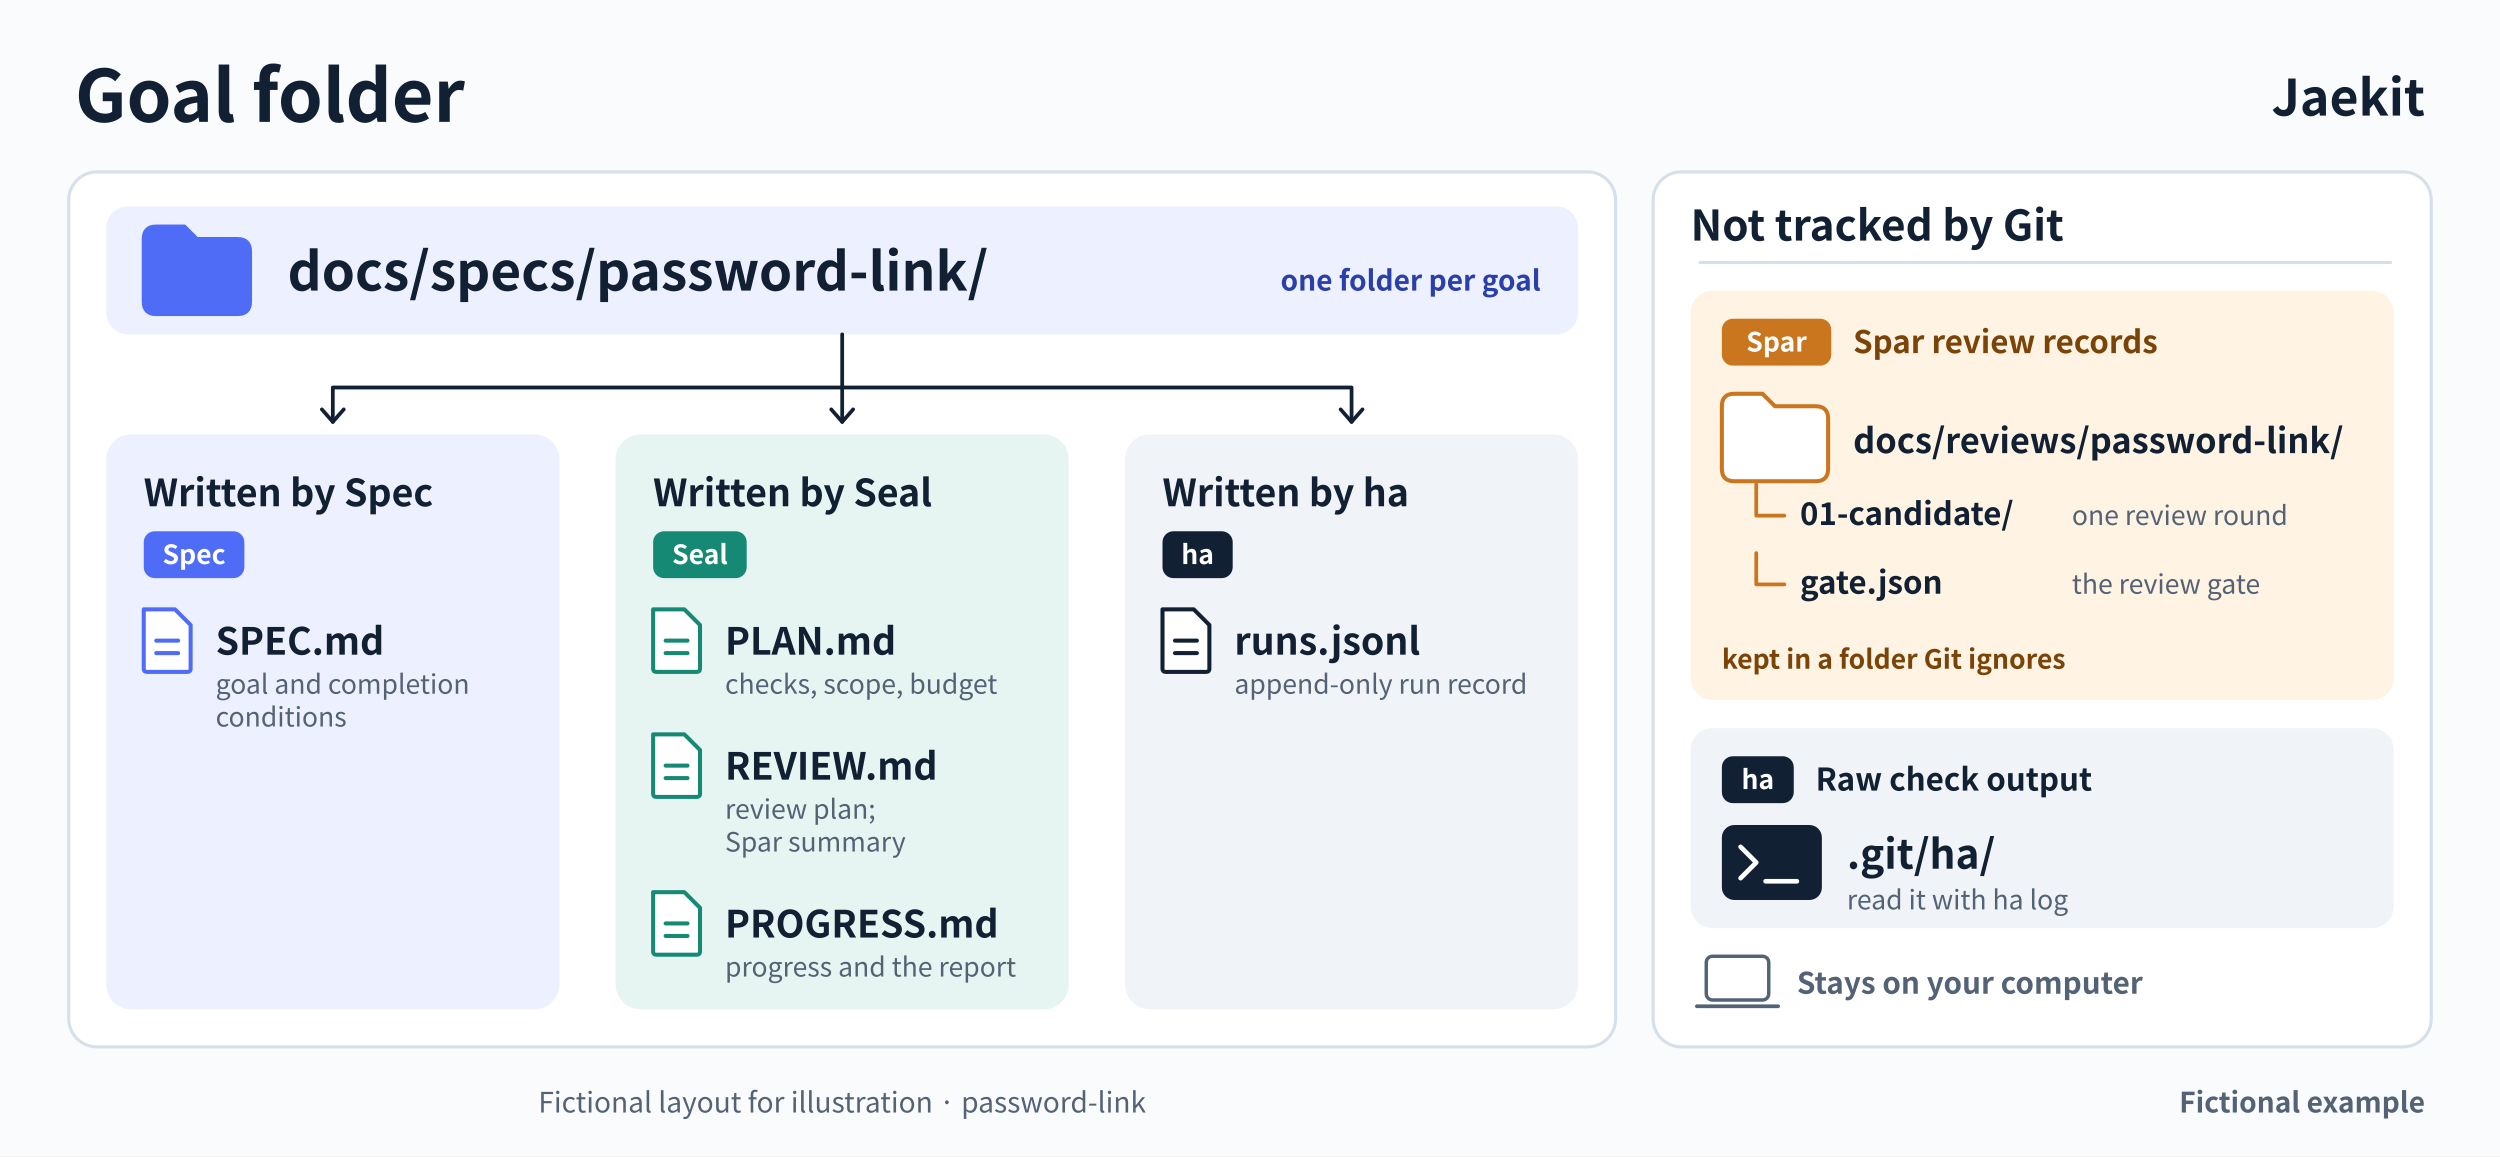
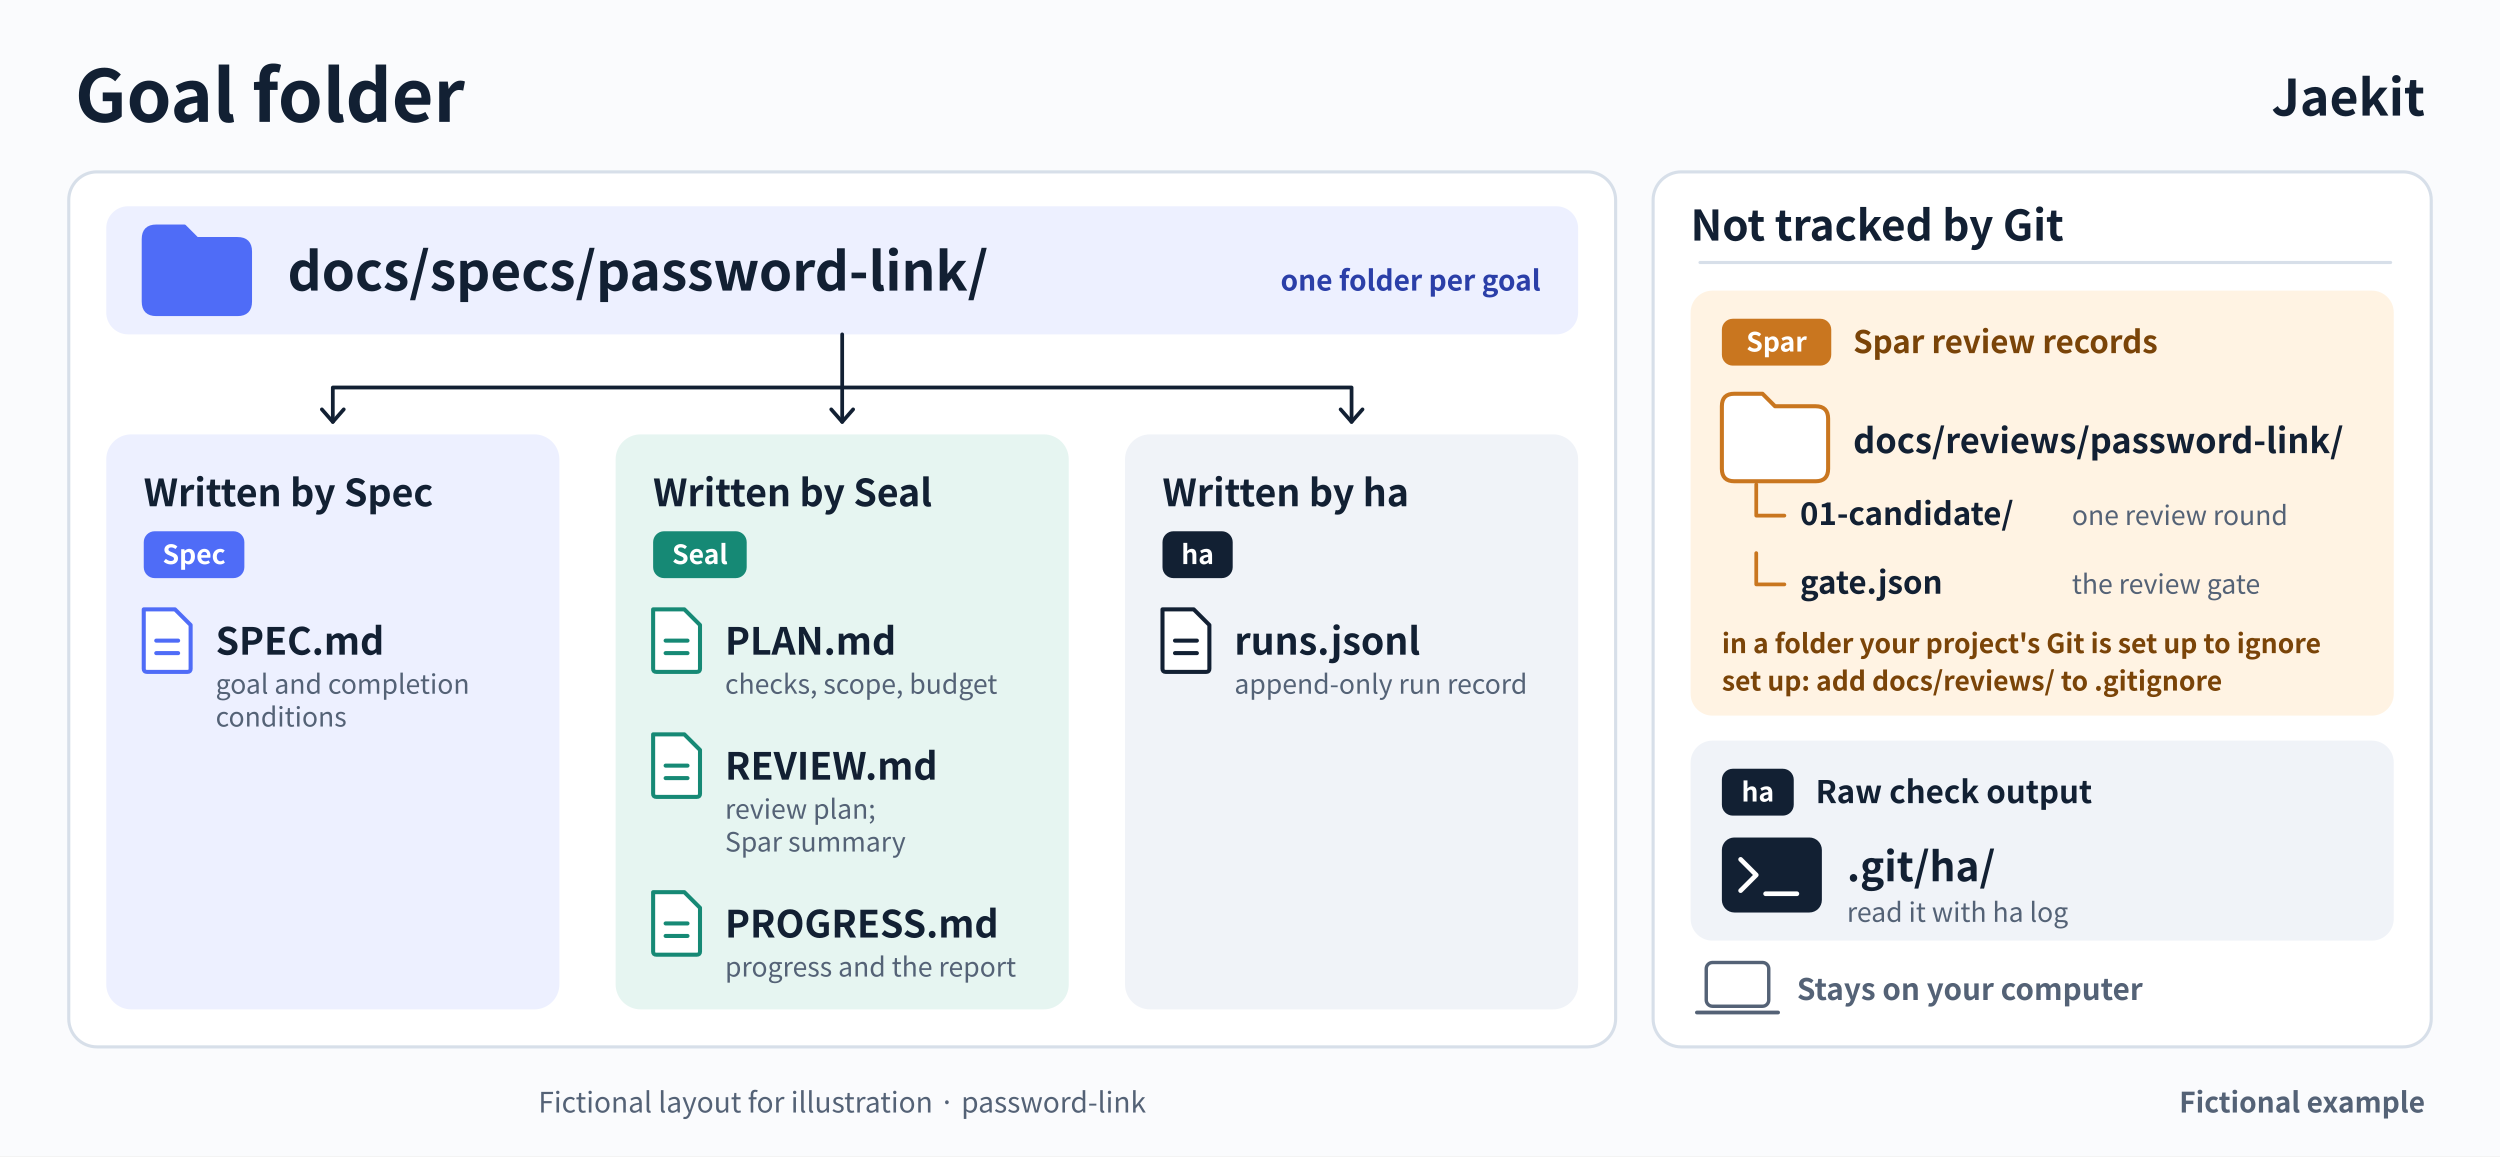
<svg xmlns="http://www.w3.org/2000/svg" width="1600" height="740" viewBox="0 0 1600 740" role="img" aria-labelledby="title description" xml:lang="en">
  <rect x="0" y="0" width="1600" height="740" rx="0" fill="#FAFBFD" />
  <text x="48" y="78" font-family="Noto Sans CJK KR, Noto Sans KR, sans-serif" font-size="46" font-weight="700" fill="#122033" text-anchor="start" xml:space="preserve">Goal folder</text>
  <text x="1552" y="74" font-family="Noto Sans CJK KR, Noto Sans KR, sans-serif" font-size="32" font-weight="700" fill="#122033" text-anchor="end" xml:space="preserve">Jaekit</text>
  <rect x="44" y="110" width="990" height="560" rx="18" fill="#FFFFFF" stroke="#D7DFE9" stroke-width="2" />
  <rect x="68" y="132" width="942" height="82" rx="14" fill="#EDF0FF" />
  <path d="M92 153Q92 145 100 145H118L126 153H152Q160 153 160 161V193Q160 201 152 201H100Q92 201 92 193Z" fill="#4F6CF7" stroke="#4F6CF7" stroke-width="2.6" stroke-linecap="round" stroke-linejoin="round" />
  <text x="184" y="186" font-family="Noto Sans CJK KR, Noto Sans KR, sans-serif" font-size="34" font-weight="700" fill="#122033" text-anchor="start" xml:space="preserve">docs/specs/password-link/</text>
  <text x="986" y="186" font-family="Noto Sans CJK KR, Noto Sans KR, sans-serif" font-size="18" font-weight="700" fill="#2B3FA8" text-anchor="end" xml:space="preserve">one folder per goal</text>
  <path d="M539 214V248M213 248H865M213 248V270M539 248V270M865 248V270" fill="none" stroke="#122033" stroke-width="2.4" stroke-linecap="round" stroke-linejoin="round" />
  <path d="M206 262L213 270L220 262" fill="none" stroke="#122033" stroke-width="2.4" stroke-linecap="round" stroke-linejoin="round" />
  <path d="M532 262L539 270L546 262" fill="none" stroke="#122033" stroke-width="2.4" stroke-linecap="round" stroke-linejoin="round" />
  <path d="M858 262L865 270L872 262" fill="none" stroke="#122033" stroke-width="2.4" stroke-linecap="round" stroke-linejoin="round" />
  <rect x="68" y="278" width="290" height="368" rx="16" fill="#EDF0FF" />
  <text x="92" y="324" font-family="Noto Sans CJK KR, Noto Sans KR, sans-serif" font-size="24" font-weight="700" fill="#122033" text-anchor="start" xml:space="preserve">Written by Spec</text>
  <rect x="92" y="340" width="64.392" height="30" rx="7" fill="#4F6CF7" />
  <text x="124.196" y="361" font-family="Noto Sans CJK KR, Noto Sans KR, sans-serif" font-size="17" font-weight="700" fill="#FFFFFF" text-anchor="middle" xml:space="preserve">Spec</text>
  <path d="M92 390H112L122 400V428Q122 430 120 430H94Q92 430 92 428Z" fill="#FFFFFF" stroke="#4F6CF7" stroke-width="2.6" stroke-linecap="round" stroke-linejoin="round" />
  <path d="M100 410H114M100 418H114" fill="none" stroke="#4F6CF7" stroke-width="2.6" stroke-linecap="round" stroke-linejoin="round" />
  <text x="138" y="419" font-family="Noto Sans CJK KR, Noto Sans KR, sans-serif" font-size="24" font-weight="700" fill="#122033" text-anchor="start" xml:space="preserve">SPEC.md</text>
  <text x="138" y="444" font-family="Noto Sans CJK KR, Noto Sans KR, sans-serif" font-size="17" font-weight="400" fill="#546276" text-anchor="start" xml:space="preserve">goal and completion</text>
  <text x="138" y="465" font-family="Noto Sans CJK KR, Noto Sans KR, sans-serif" font-size="17" font-weight="400" fill="#546276" text-anchor="start" xml:space="preserve">conditions</text>
  <rect x="394" y="278" width="290" height="368" rx="16" fill="#E6F5F1" />
  <text x="418" y="324" font-family="Noto Sans CJK KR, Noto Sans KR, sans-serif" font-size="24" font-weight="700" fill="#122033" text-anchor="start" xml:space="preserve">Written by Seal</text>
  <rect x="418" y="340" width="59.887" height="30" rx="7" fill="#168975" />
  <text x="447.943" y="361" font-family="Noto Sans CJK KR, Noto Sans KR, sans-serif" font-size="17" font-weight="700" fill="#FFFFFF" text-anchor="middle" xml:space="preserve">Seal</text>
  <path d="M418 390H438L448 400V428Q448 430 446 430H420Q418 430 418 428Z" fill="#FFFFFF" stroke="#168975" stroke-width="2.6" stroke-linecap="round" stroke-linejoin="round" />
  <path d="M426 410H440M426 418H440" fill="none" stroke="#168975" stroke-width="2.6" stroke-linecap="round" stroke-linejoin="round" />
  <text x="464" y="419" font-family="Noto Sans CJK KR, Noto Sans KR, sans-serif" font-size="24" font-weight="700" fill="#122033" text-anchor="start" xml:space="preserve">PLAN.md</text>
  <text x="464" y="444" font-family="Noto Sans CJK KR, Noto Sans KR, sans-serif" font-size="17" font-weight="400" fill="#546276" text-anchor="start" xml:space="preserve">checks, scope, budget</text>
  <path d="M418 470H438L448 480V508Q448 510 446 510H420Q418 510 418 508Z" fill="#FFFFFF" stroke="#168975" stroke-width="2.6" stroke-linecap="round" stroke-linejoin="round" />
  <path d="M426 490H440M426 498H440" fill="none" stroke="#168975" stroke-width="2.6" stroke-linecap="round" stroke-linejoin="round" />
  <text x="464" y="499" font-family="Noto Sans CJK KR, Noto Sans KR, sans-serif" font-size="24" font-weight="700" fill="#122033" text-anchor="start" xml:space="preserve">REVIEW.md</text>
  <text x="464" y="524" font-family="Noto Sans CJK KR, Noto Sans KR, sans-serif" font-size="17" font-weight="400" fill="#546276" text-anchor="start" xml:space="preserve">review plan;</text>
  <text x="464" y="545" font-family="Noto Sans CJK KR, Noto Sans KR, sans-serif" font-size="17" font-weight="400" fill="#546276" text-anchor="start" xml:space="preserve">Spar summary</text>
  <path d="M418 571H438L448 581V609Q448 611 446 611H420Q418 611 418 609Z" fill="#FFFFFF" stroke="#168975" stroke-width="2.6" stroke-linecap="round" stroke-linejoin="round" />
  <path d="M426 591H440M426 599H440" fill="none" stroke="#168975" stroke-width="2.6" stroke-linecap="round" stroke-linejoin="round" />
  <text x="464" y="600" font-family="Noto Sans CJK KR, Noto Sans KR, sans-serif" font-size="24" font-weight="700" fill="#122033" text-anchor="start" xml:space="preserve">PROGRESS.md</text>
  <text x="464" y="625" font-family="Noto Sans CJK KR, Noto Sans KR, sans-serif" font-size="17" font-weight="400" fill="#546276" text-anchor="start" xml:space="preserve">progress and the report</text>
  <rect x="720" y="278" width="290" height="368" rx="16" fill="#F0F3F8" />
  <text x="744" y="324" font-family="Noto Sans CJK KR, Noto Sans KR, sans-serif" font-size="24" font-weight="700" fill="#122033" text-anchor="start" xml:space="preserve">Written by ha</text>
  <rect x="744" y="340" width="44.927" height="30" rx="7" fill="#122033" />
  <text x="766.463" y="361" font-family="Noto Sans CJK KR, Noto Sans KR, sans-serif" font-size="17" font-weight="700" fill="#FFFFFF" text-anchor="middle" xml:space="preserve">ha</text>
  <path d="M744 390H764L774 400V428Q774 430 772 430H746Q744 430 744 428Z" fill="#FFFFFF" stroke="#122033" stroke-width="2.6" stroke-linecap="round" stroke-linejoin="round" />
  <path d="M752 410H766M752 418H766" fill="none" stroke="#122033" stroke-width="2.6" stroke-linecap="round" stroke-linejoin="round" />
  <text x="790" y="419" font-family="Noto Sans CJK KR, Noto Sans KR, sans-serif" font-size="24" font-weight="700" fill="#122033" text-anchor="start" xml:space="preserve">runs.jsonl</text>
  <text x="790" y="444" font-family="Noto Sans CJK KR, Noto Sans KR, sans-serif" font-size="17" font-weight="400" fill="#546276" text-anchor="start" xml:space="preserve">append-only run record</text>
  <rect x="1058" y="110" width="498" height="560" rx="18" fill="#FFFFFF" stroke="#D7DFE9" stroke-width="2" />
  <text x="1082" y="154" font-family="Noto Sans CJK KR, Noto Sans KR, sans-serif" font-size="27" font-weight="700" fill="#122033" text-anchor="start" xml:space="preserve">Not tracked by Git</text>
  <path d="M1088 168H1530" fill="none" stroke="#D7DFE9" stroke-width="2" stroke-linecap="round" stroke-linejoin="round" />
-   <rect x="1082" y="186" width="450" height="262" rx="14" fill="#FFF3E3" />
+   <rect x="1082" y="186" width="450" height="272" rx="14" fill="#FFF3E3" />
  <rect x="1102" y="204" width="70" height="30" rx="7" fill="#C9761F" />
  <text x="1137" y="225" font-family="Noto Sans CJK KR, Noto Sans KR, sans-serif" font-size="17" font-weight="700" fill="#FFFFFF" text-anchor="middle" xml:space="preserve">Spar</text>
  <text x="1186" y="226" font-family="Noto Sans CJK KR, Noto Sans KR, sans-serif" font-size="20" font-weight="700" fill="#7A4408" text-anchor="start" xml:space="preserve">Spar review records</text>
  <path d="M1102 260Q1102 252 1110 252H1128L1136 260H1162Q1170 260 1170 268V300Q1170 308 1162 308H1110Q1102 308 1102 300Z" fill="#FFFFFF" stroke="#C9761F" stroke-width="2.6" stroke-linecap="round" stroke-linejoin="round" />
  <text x="1186" y="290" font-family="Noto Sans CJK KR, Noto Sans KR, sans-serif" font-size="22" font-weight="700" fill="#122033" text-anchor="start" xml:space="preserve">docs/reviews/password-link/</text>
  <path d="M1124 310V330H1142" fill="none" stroke="#C9761F" stroke-width="2.4" stroke-linecap="round" stroke-linejoin="round" />
  <text x="1152" y="336" font-family="Noto Sans CJK KR, Noto Sans KR, sans-serif" font-size="20" font-weight="700" fill="#122033" text-anchor="start" xml:space="preserve">01-candidate/</text>
  <text x="1326" y="336" font-family="Noto Sans CJK KR, Noto Sans KR, sans-serif" font-size="17" font-weight="400" fill="#546276" text-anchor="start" xml:space="preserve">one review round</text>
  <path d="M1124 354V374H1142" fill="none" stroke="#C9761F" stroke-width="2.4" stroke-linecap="round" stroke-linejoin="round" />
  <text x="1152" y="380" font-family="Noto Sans CJK KR, Noto Sans KR, sans-serif" font-size="20" font-weight="700" fill="#122033" text-anchor="start" xml:space="preserve">gate.json</text>
  <text x="1326" y="380" font-family="Noto Sans CJK KR, Noto Sans KR, sans-serif" font-size="17" font-weight="400" fill="#546276" text-anchor="start" xml:space="preserve">the review gate</text>
-   <text x="1102" y="428" font-family="Noto Sans CJK KR, Noto Sans KR, sans-serif" font-size="17" font-weight="700" fill="#7A4408" text-anchor="start" xml:space="preserve">kept in a folder Git ignores</text>
-   <rect x="1082" y="466" width="450" height="128" rx="14" fill="#F0F3F8" />
-   <rect x="1102" y="484" width="46" height="30" rx="7" fill="#122033" />
-   <text x="1125" y="505" font-family="Noto Sans CJK KR, Noto Sans KR, sans-serif" font-size="17" font-weight="700" fill="#FFFFFF" text-anchor="middle" xml:space="preserve">ha</text>
-   <text x="1162" y="506" font-family="Noto Sans CJK KR, Noto Sans KR, sans-serif" font-size="20" font-weight="700" fill="#122033" text-anchor="start" xml:space="preserve">Raw check output</text>
-   <rect x="1102" y="528" width="64" height="48" rx="8" fill="#122033" />
-   <path d="M1114 542L1124 552L1114 562M1130 564H1150" fill="none" stroke="#FFFFFF" stroke-width="3" stroke-linecap="round" stroke-linejoin="round" />
-   <text x="1182" y="556" font-family="Noto Sans CJK KR, Noto Sans KR, sans-serif" font-size="26" font-weight="700" fill="#122033" text-anchor="start" xml:space="preserve">.git/ha/</text>
-   <text x="1182" y="582" font-family="Noto Sans CJK KR, Noto Sans KR, sans-serif" font-size="17" font-weight="400" fill="#546276" text-anchor="start" xml:space="preserve">read it with ha log</text>
-   <rect x="1092" y="612" width="40" height="28" rx="4" fill="#FFFFFF" stroke="#546276" stroke-width="2.2" />
-   <path d="M1086 644H1138" fill="none" stroke="#546276" stroke-width="2.4" stroke-linecap="round" stroke-linejoin="round" />
-   <text x="1150" y="636" font-family="Noto Sans CJK KR, Noto Sans KR, sans-serif" font-size="19" font-weight="700" fill="#546276" text-anchor="start" xml:space="preserve">Stays on your computer</text>
+   <text x="1102" y="418" font-family="Noto Sans CJK KR, Noto Sans KR, sans-serif" font-size="17" font-weight="700" fill="#7A4408" text-anchor="start" xml:space="preserve">in a folder your project's Git is set up to ignore</text>
+   <text x="1102" y="442" font-family="Noto Sans CJK KR, Noto Sans KR, sans-serif" font-size="17" font-weight="700" fill="#7A4408" text-anchor="start" xml:space="preserve">set up: add docs/reviews/ to .gitignore</text>
+   <rect x="1082" y="474" width="450" height="128" rx="14" fill="#F0F3F8" />
+   <rect x="1102" y="492" width="46" height="30" rx="7" fill="#122033" />
+   <text x="1125" y="513" font-family="Noto Sans CJK KR, Noto Sans KR, sans-serif" font-size="17" font-weight="700" fill="#FFFFFF" text-anchor="middle" xml:space="preserve">ha</text>
+   <text x="1162" y="514" font-family="Noto Sans CJK KR, Noto Sans KR, sans-serif" font-size="20" font-weight="700" fill="#122033" text-anchor="start" xml:space="preserve">Raw check output</text>
+   <rect x="1102" y="536" width="64" height="48" rx="8" fill="#122033" />
+   <path d="M1114 550L1124 560L1114 570M1130 572H1150" fill="none" stroke="#FFFFFF" stroke-width="3" stroke-linecap="round" stroke-linejoin="round" />
+   <text x="1182" y="564" font-family="Noto Sans CJK KR, Noto Sans KR, sans-serif" font-size="26" font-weight="700" fill="#122033" text-anchor="start" xml:space="preserve">.git/ha/</text>
+   <text x="1182" y="590" font-family="Noto Sans CJK KR, Noto Sans KR, sans-serif" font-size="17" font-weight="400" fill="#546276" text-anchor="start" xml:space="preserve">read it with ha log</text>
+   <rect x="1092" y="616" width="40" height="28" rx="4" fill="#FFFFFF" stroke="#546276" stroke-width="2.2" />
+   <path d="M1086 648H1138" fill="none" stroke="#546276" stroke-width="2.4" stroke-linecap="round" stroke-linejoin="round" />
+   <text x="1150" y="640" font-family="Noto Sans CJK KR, Noto Sans KR, sans-serif" font-size="19" font-weight="700" fill="#546276" text-anchor="start" xml:space="preserve">Stays on your computer</text>
  <text x="539" y="712" font-family="Noto Sans CJK KR, Noto Sans KR, sans-serif" font-size="18" font-weight="400" fill="#546276" text-anchor="middle" xml:space="preserve">Fictional layout for illustration · password-link</text>
  <text x="1552" y="712" font-family="Noto Sans CJK KR, Noto Sans KR, sans-serif" font-size="18" font-weight="700" fill="#546276" text-anchor="end" xml:space="preserve">Fictional example</text>
</svg>
